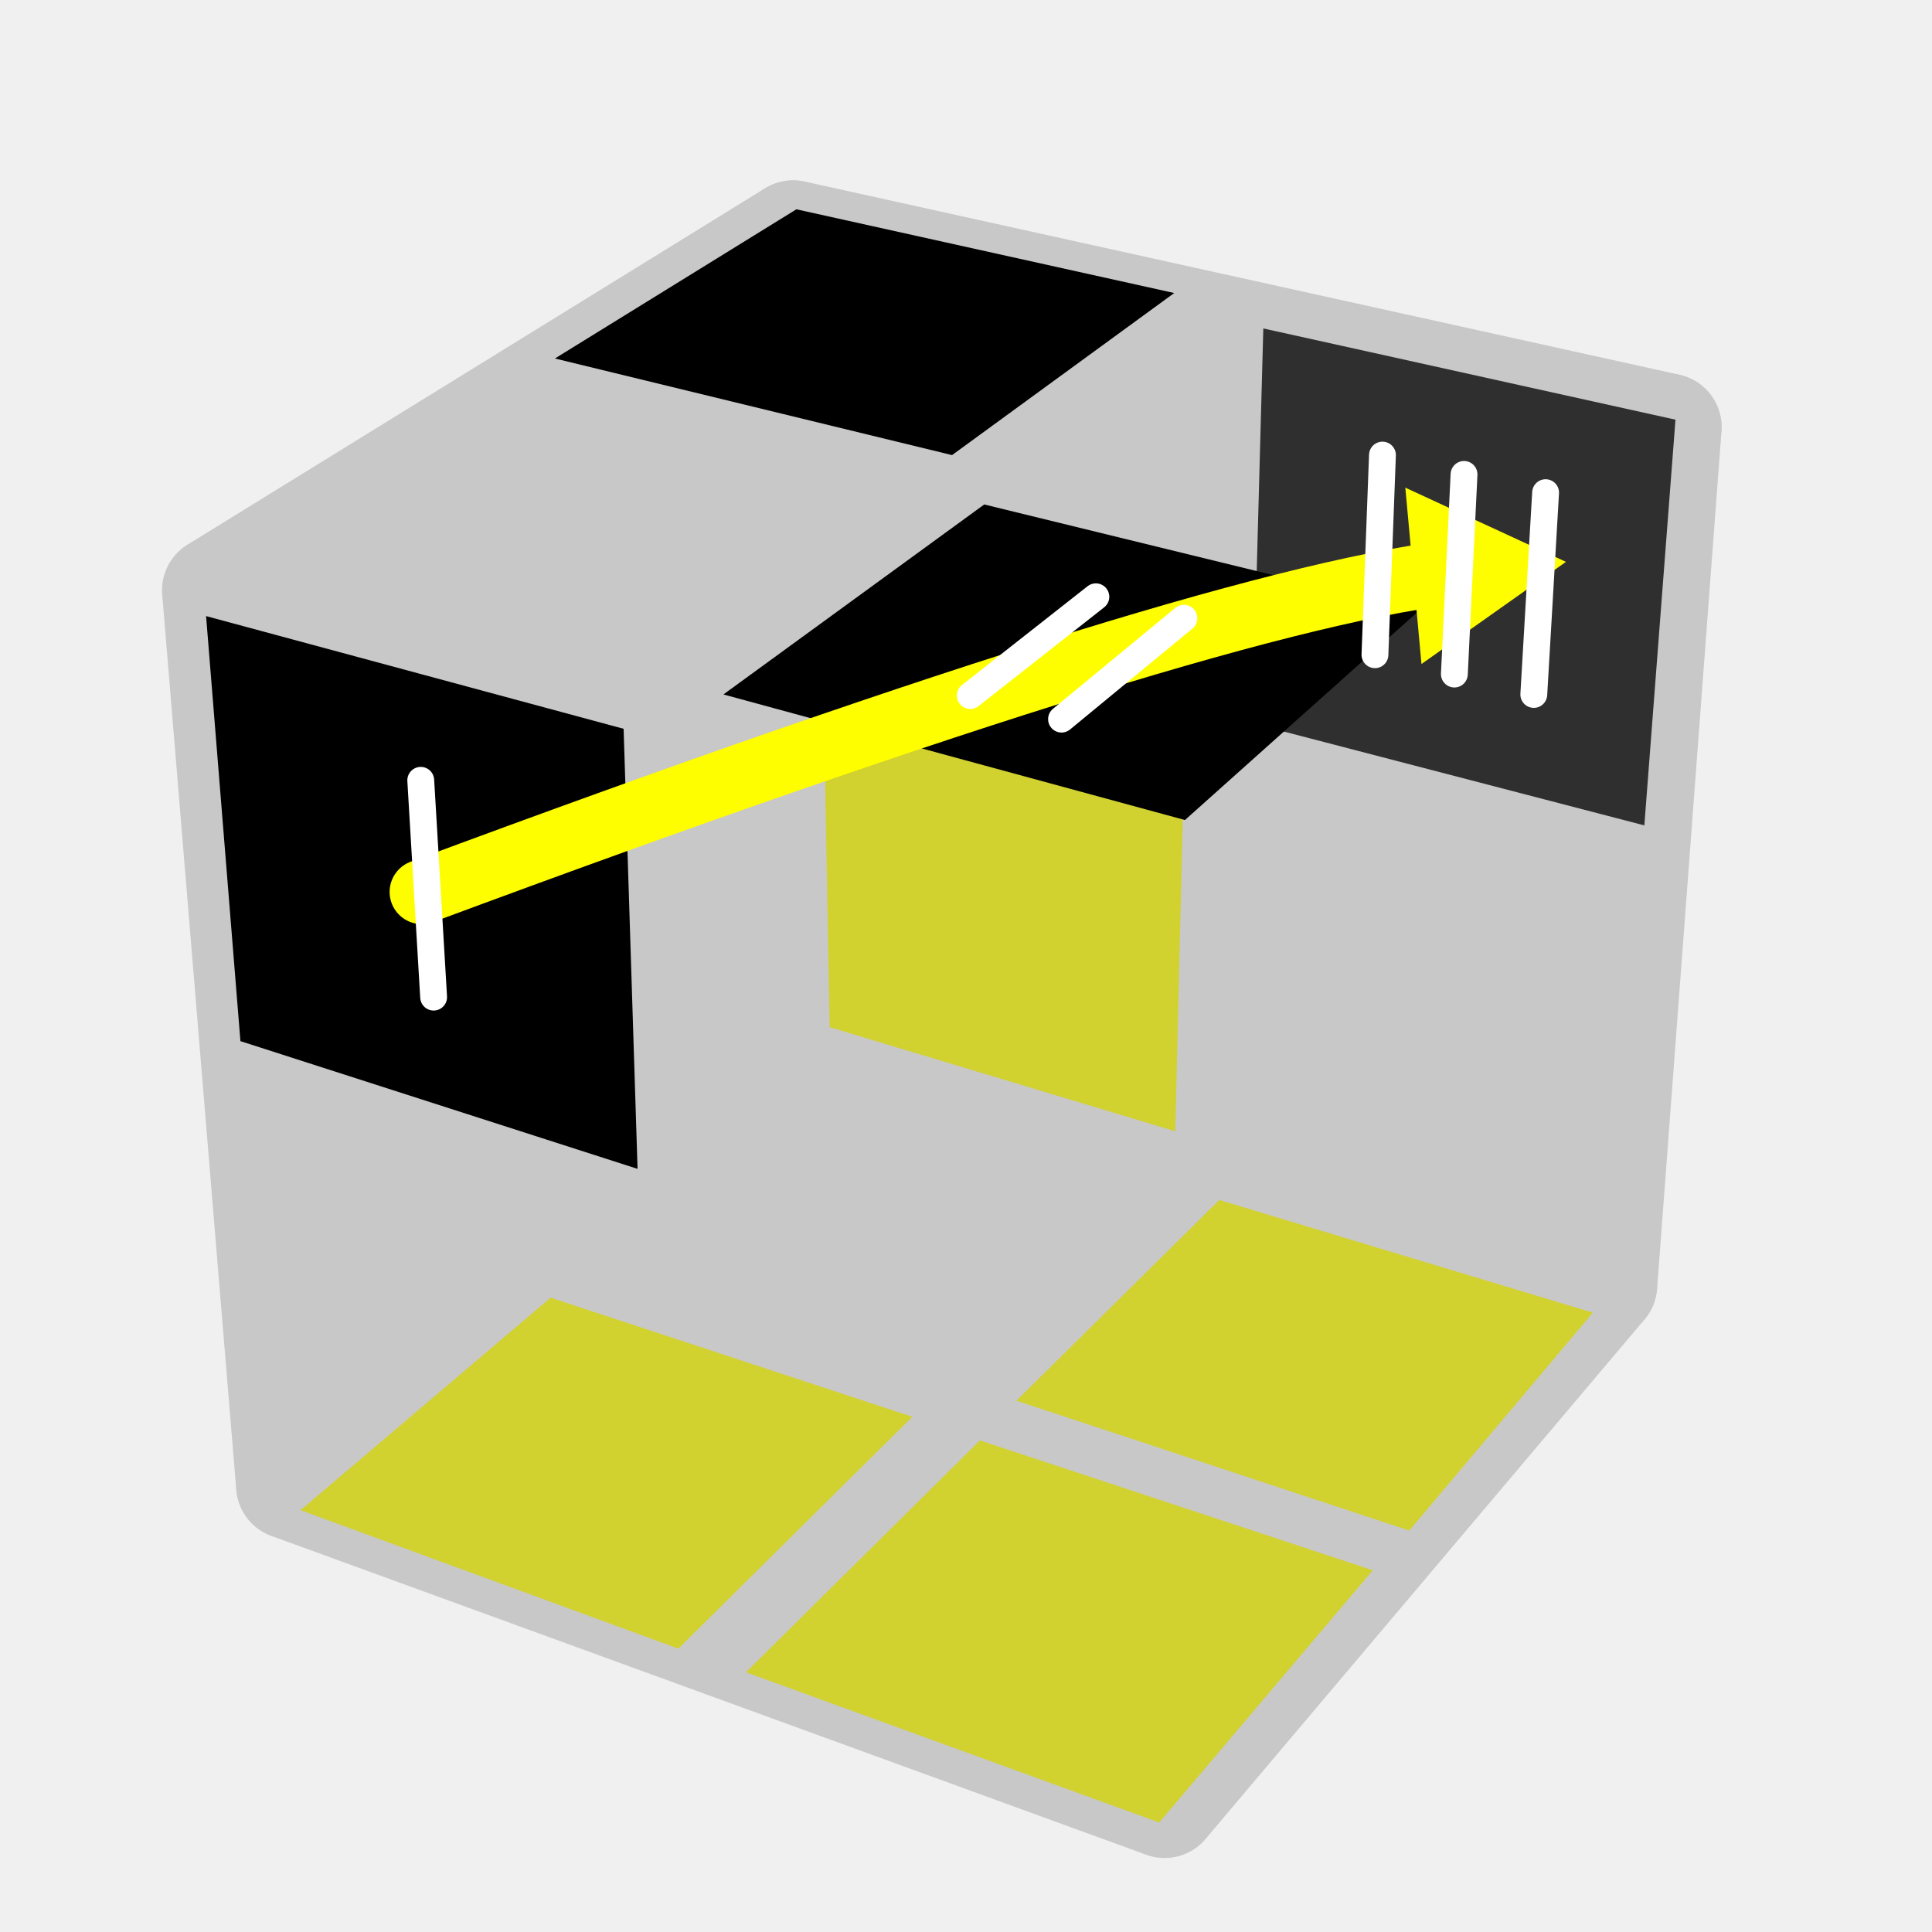
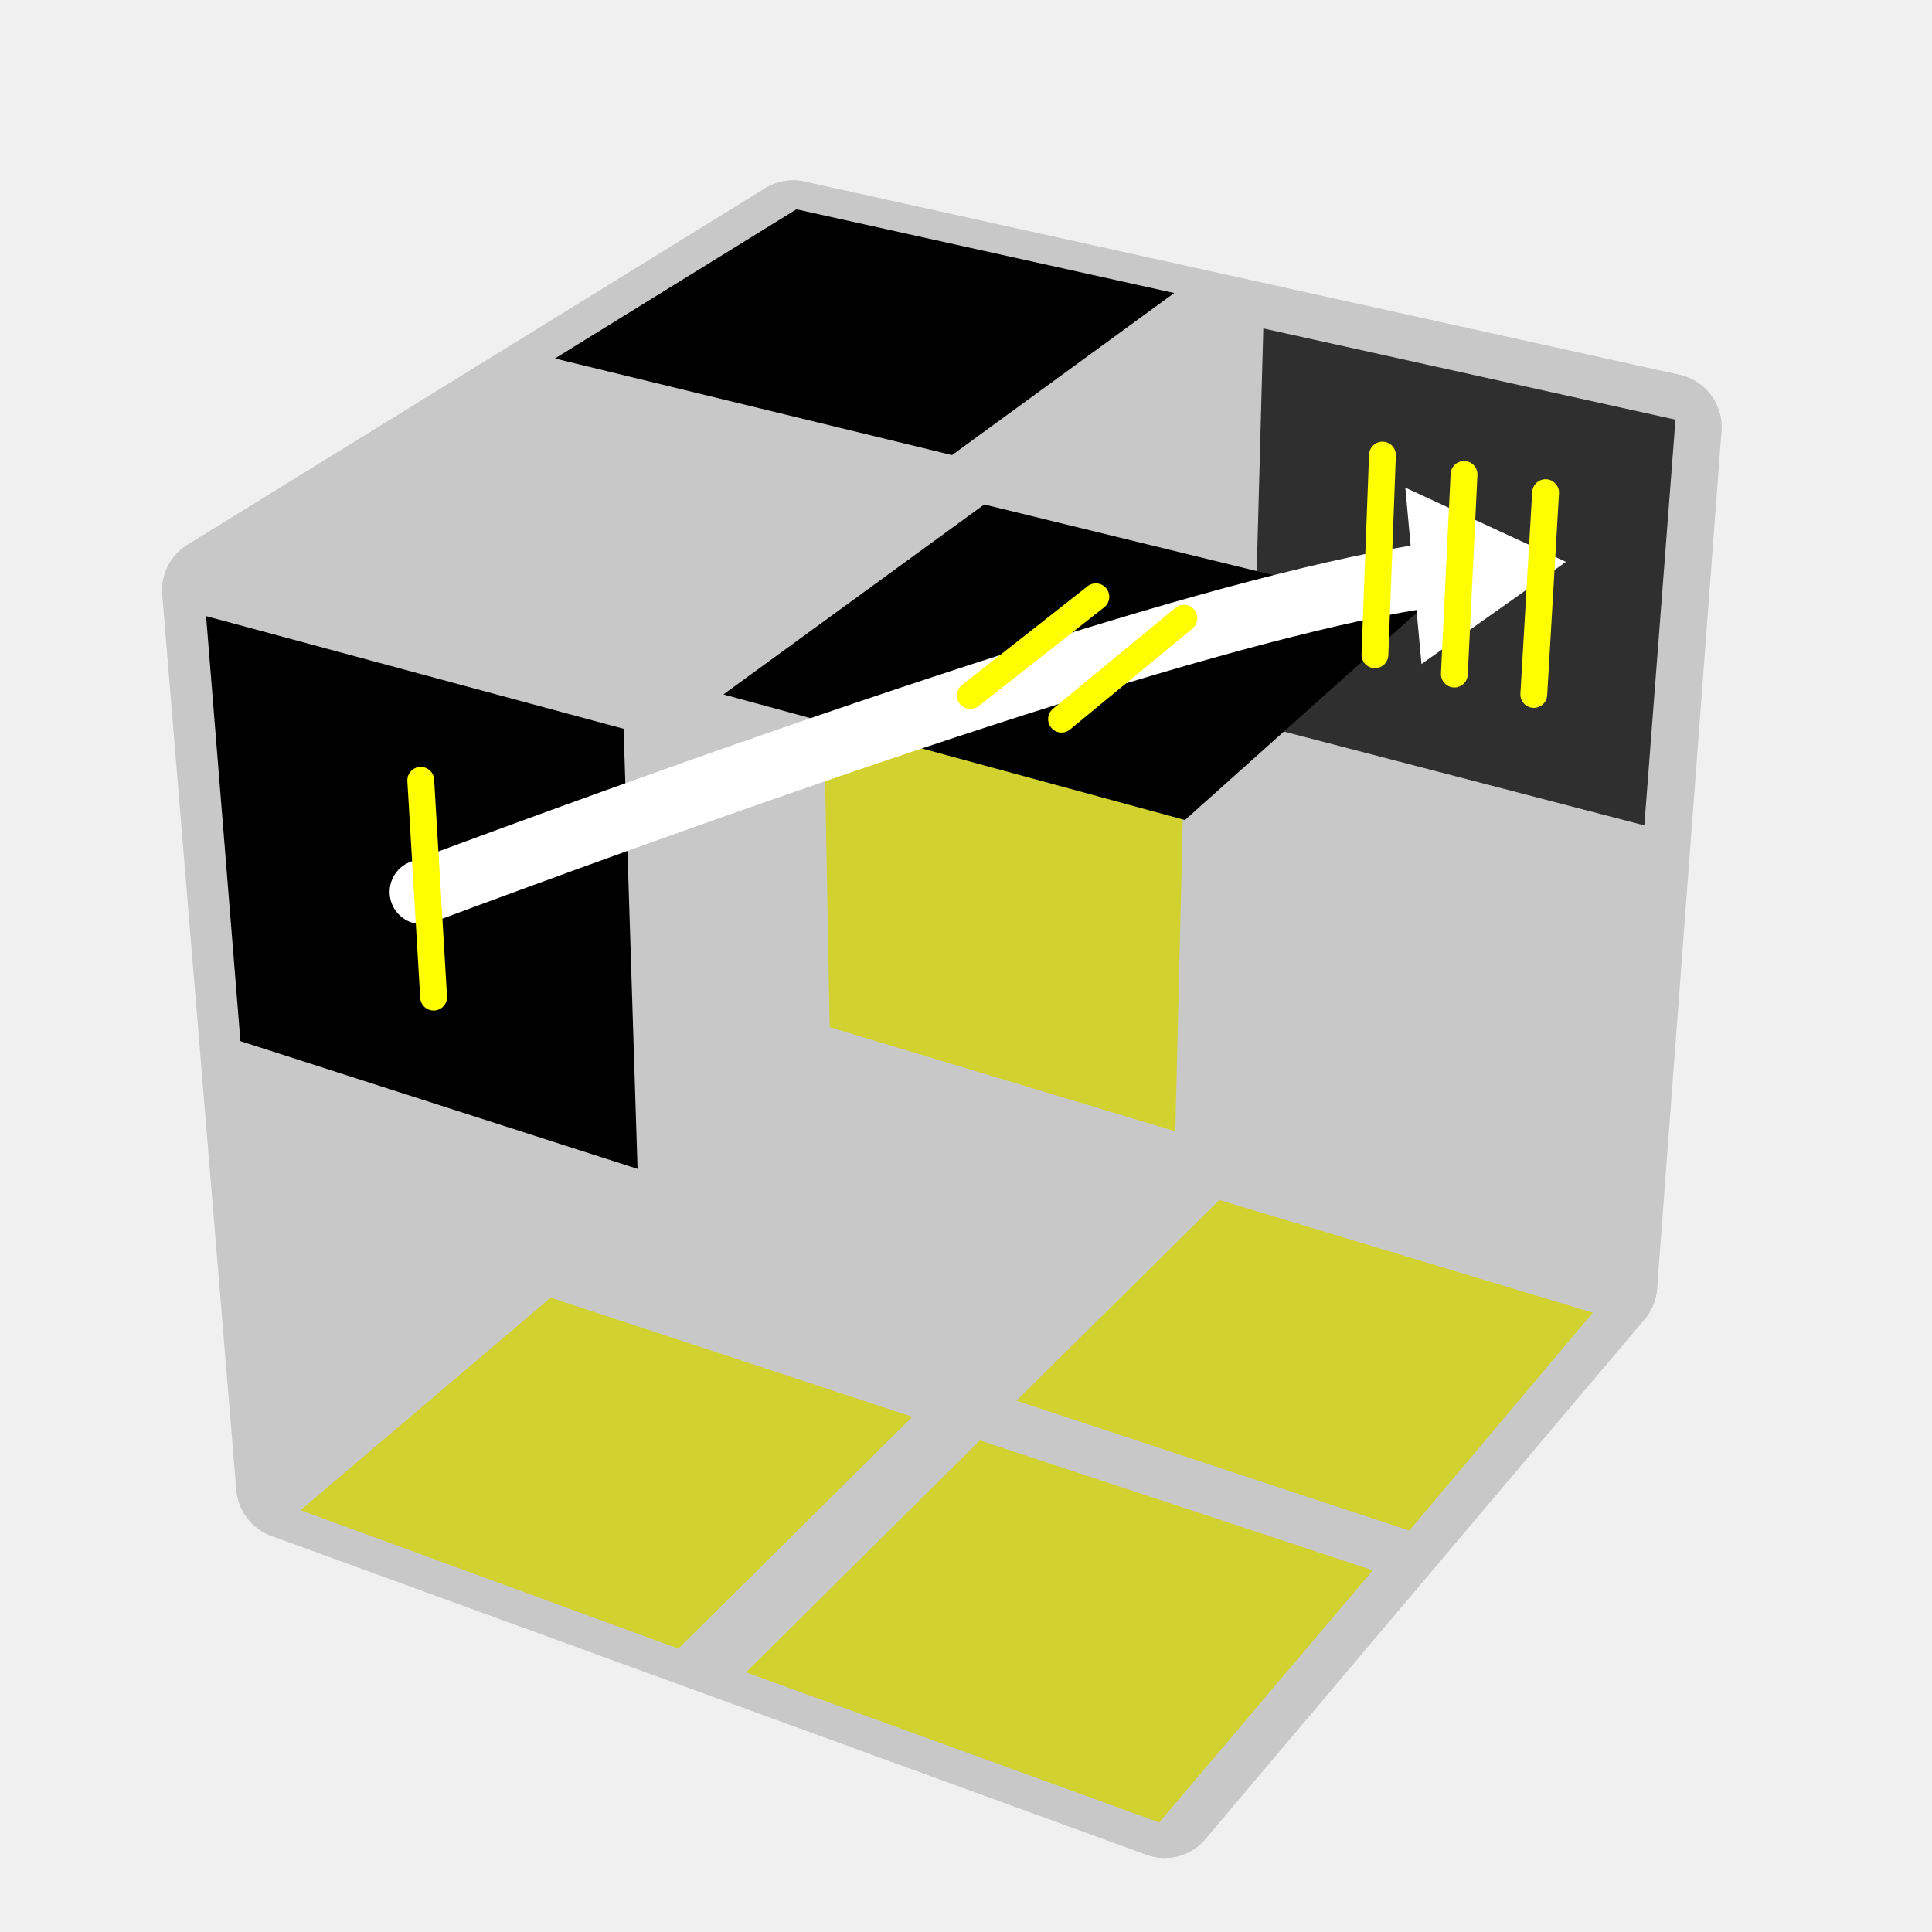
<svg xmlns="http://www.w3.org/2000/svg" version="1.1" width="500" height="500" viewBox="-0.9 -0.9 1.8 1.8">
  <g style="opacity:1;stroke-opacity:0.5;stroke-width:0;stroke-linejoin:round">
    <polygon fill="#000000" stroke="#808080" points="0.661,-0.509 0.277,-0.594 0.267,-0.226 0.632,-0.131" />
    <polygon fill="#000000" stroke="#808080" opacity="0" points="0.213,-0.609 -0.14,-0.687 -0.133,-0.33 0.204,-0.242" />
    <polygon fill="#000000" stroke="#808080" opacity="0" points="0.629,-0.068 0.264,-0.163 0.255,0.171 0.603,0.276" />
    <polygon fill="#FEFE00" stroke="#808080" points="0.203,-0.18 -0.133,-0.269 -0.127,0.057 0.195,0.154" />
    <polygon fill="#FEFE00" stroke="#808080" points="-0.62,0.507 -0.268,0.636 -0.05,0.42 -0.387,0.309" />
    <polygon fill="#FEFE00" stroke="#808080" points="-0.205,0.658 0.18,0.798 0.379,0.563 0.013,0.442" />
    <polygon fill="#000000" stroke="#808080" opacity="0" points="-0.35,0.275 -0.013,0.386 0.176,0.199 -0.146,0.102" />
    <polygon fill="#FEFE00" stroke="#808080" points="0.047,0.405 0.413,0.526 0.584,0.323 0.236,0.218" />
    <polygon fill="#000000" stroke="#808080" opacity="0" points="-0.19,-0.68 -0.415,-0.541 -0.397,-0.165 -0.183,-0.323" />
    <polygon fill="#000000" stroke="#808080" opacity="0" points="-0.456,-0.513 -0.718,-0.351 -0.685,0.045 -0.438,-0.137" />
    <polygon fill="#000000" stroke="#808080" opacity="0" points="-0.181,-0.261 -0.395,-0.104 -0.379,0.238 -0.175,0.065" />
    <polygon fill="#000000" stroke="#808080" opacity="0" points="-0.434,-0.072 -0.681,0.11 -0.652,0.467 -0.418,0.269" />
  </g>
  <g style="stroke-width:0.1;stroke-linejoin:round;opacity:0.2">
    <polygon fill="#808080" stroke="#808080" points="0.654,-0.502 -0.161,-0.682 -0.147,0.074 0.594,0.297" />
    <polygon fill="#808080" stroke="#808080" points="-0.63,0.484 0.185,0.781 0.594,0.297 -0.147,0.074" />
    <polygon fill="#808080" stroke="#808080" points="-0.161,-0.682 -0.699,-0.35 -0.63,0.484 -0.147,0.074" />
  </g>
  <g style="stroke-width:0.1;stroke-linejoin:round;opacity:0.2">
    <polygon fill="#808080" stroke="#808080" points="0.207,-0.103 0.654,-0.502 0.594,0.297 0.185,0.781" />
    <polygon fill="#808080" stroke="#808080" points="-0.161,-0.682 0.654,-0.502 0.207,-0.103 -0.699,-0.35" />
    <polygon fill="#808080" stroke="#808080" points="-0.699,-0.35 0.207,-0.103 0.185,0.781 -0.63,0.484" />
  </g>
  <g style="opacity:1;stroke-opacity:0.5;stroke-width:0;stroke-linejoin:round">
    <polygon fill="#000000" stroke="#808080" opacity="0" points="0.237,-0.092 0.456,-0.287 0.435,0.113 0.227,0.331" />
    <polygon fill="#000000" stroke="#808080" opacity="0" points="0.491,-0.321 0.677,-0.486 0.648,-0.108 0.47,0.079" />
    <polygon fill="#000000" stroke="#808080" opacity="0" points="0.224,0.4 0.433,0.182 0.413,0.542 0.215,0.777" />
    <polygon fill="#000000" stroke="#808080" opacity="0" points="0.466,0.145 0.644,-0.042 0.618,0.302 0.447,0.505" />
    <polygon fill="#000000" stroke="#808080" points="-0.158,-0.705 0.194,-0.627 -0.013,-0.476 -0.383,-0.566" />
    <polygon fill="#000000" stroke="#808080" opacity="0" points="0.261,-0.612 0.645,-0.527 0.46,-0.362 0.054,-0.46" />
    <polygon fill="#000000" stroke="#808080" opacity="0" points="-0.425,-0.538 -0.054,-0.448 -0.297,-0.271 -0.686,-0.377" />
    <polygon fill="#000000" stroke="#808080" points="0.017,-0.43 0.422,-0.331 0.204,-0.136 -0.226,-0.253" />
    <polygon fill="#000000" stroke="#808080" points="-0.708,-0.326 -0.319,-0.221 -0.306,0.189 -0.676,0.07" />
    <polygon fill="#000000" stroke="#808080" opacity="0" points="-0.249,-0.2 0.181,-0.083 0.171,0.34 -0.236,0.209" />
    <polygon fill="#000000" stroke="#808080" opacity="0" points="-0.672,0.137 -0.302,0.256 -0.29,0.623 -0.642,0.495" />
    <polygon fill="#000000" stroke="#808080" opacity="0" points="-0.235,0.279 0.171,0.409 0.161,0.787 -0.223,0.646" />
  </g>
  <g style="opacity:1;stroke-opacity:1;stroke-width:0.06;stroke-linecap:round">
-     <path d="M -0.507,-0.069 Q 0.241,-0.347 0.464,-0.368" style="fill:none;stroke:#FEFE00;stroke-opacity:1" />
-     <path transform=" translate(0.4641519,-0.3678493) scale(0.0165) rotate(-5.235807)" d="M 5.77,0.0 L -2.88,5.0 L -2.88,-5.0 L 5.77,0.0 z" style="fill:#FEFE00;stroke-width:0;stroke-linejoin:round" />
+     <path d="M -0.507,-0.069 Q 0.241,-0.347 0.464,-0.368" style="fill:none;stroke:#FFFFFF;stroke-opacity:1" />
+     <path transform=" translate(0.4641519,-0.3678493) scale(0.0165) rotate(-5.235807)" d="M 5.77,0.0 L -2.88,5.0 L -2.88,-5.0 L 5.77,0.0 z" style="fill:#FFFFFF;stroke-width:0;stroke-linejoin:round" />
  </g>
  <g style="opacity:1;stroke-linecap:round;font-family:Arial, Helvetica, sans-serif">
-     <line x1="-0.508" y1="-0.173" x2="-0.496" y2="0.029" stroke="#FFFFFF" stroke-width="0.025" stroke-linecap="round" />
-     <line x1="0.121" y1="-0.344" x2="0.004" y2="-0.252" stroke="#FFFFFF" stroke-width="0.025" stroke-linecap="round" />
-     <line x1="0.203" y1="-0.324" x2="0.089" y2="-0.23" stroke="#FFFFFF" stroke-width="0.025" stroke-linecap="round" />
-     <line x1="0.54" y1="-0.441" x2="0.529" y2="-0.253" stroke="#FFFFFF" stroke-width="0.025" stroke-linecap="round" />
-     <line x1="0.464" y1="-0.458" x2="0.455" y2="-0.272" stroke="#FFFFFF" stroke-width="0.025" stroke-linecap="round" />
-     <line x1="0.388" y1="-0.476" x2="0.381" y2="-0.29" stroke="#FFFFFF" stroke-width="0.025" stroke-linecap="round" />
+     <line x1="-0.508" y1="-0.173" x2="-0.496" y2="0.029" stroke="#FEFE00" stroke-width="0.025" stroke-linecap="round" />
+     <line x1="0.121" y1="-0.344" x2="0.004" y2="-0.252" stroke="#FEFE00" stroke-width="0.025" stroke-linecap="round" />
+     <line x1="0.203" y1="-0.324" x2="0.089" y2="-0.23" stroke="#FEFE00" stroke-width="0.025" stroke-linecap="round" />
+     <line x1="0.54" y1="-0.441" x2="0.529" y2="-0.253" stroke="#FEFE00" stroke-width="0.025" stroke-linecap="round" />
+     <line x1="0.464" y1="-0.458" x2="0.455" y2="-0.272" stroke="#FEFE00" stroke-width="0.025" stroke-linecap="round" />
+     <line x1="0.388" y1="-0.476" x2="0.381" y2="-0.29" stroke="#FEFE00" stroke-width="0.025" stroke-linecap="round" />
  </g>
</svg>
